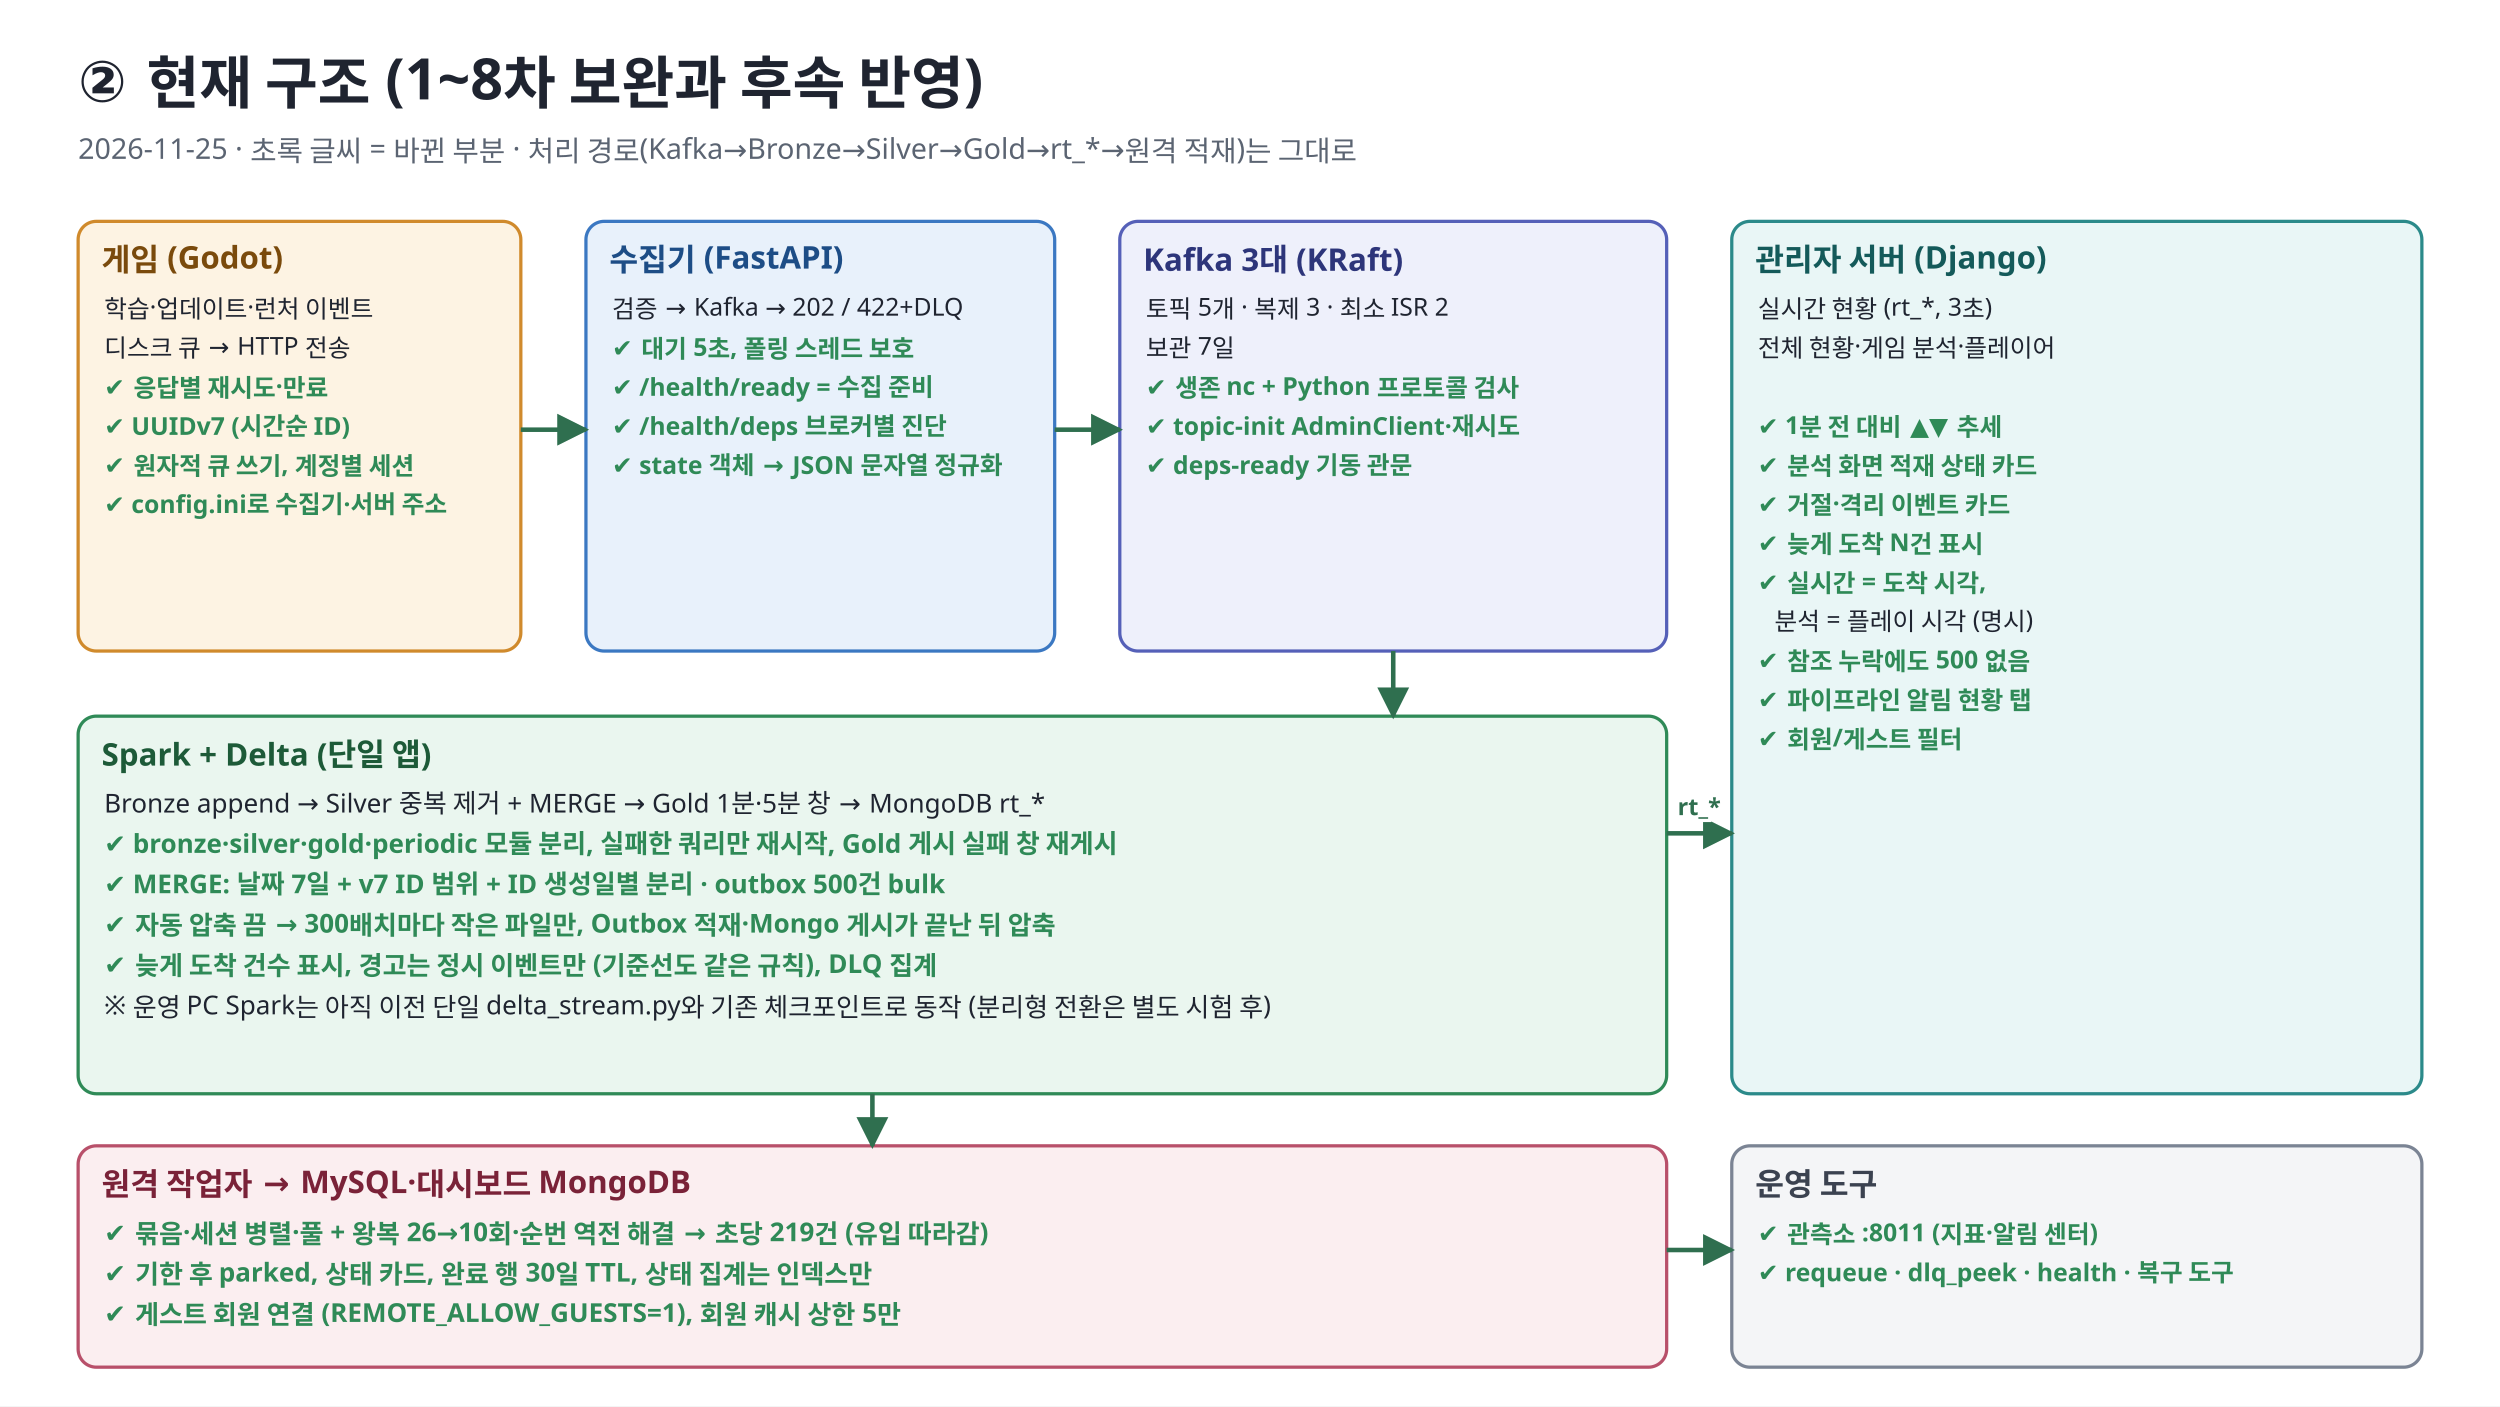
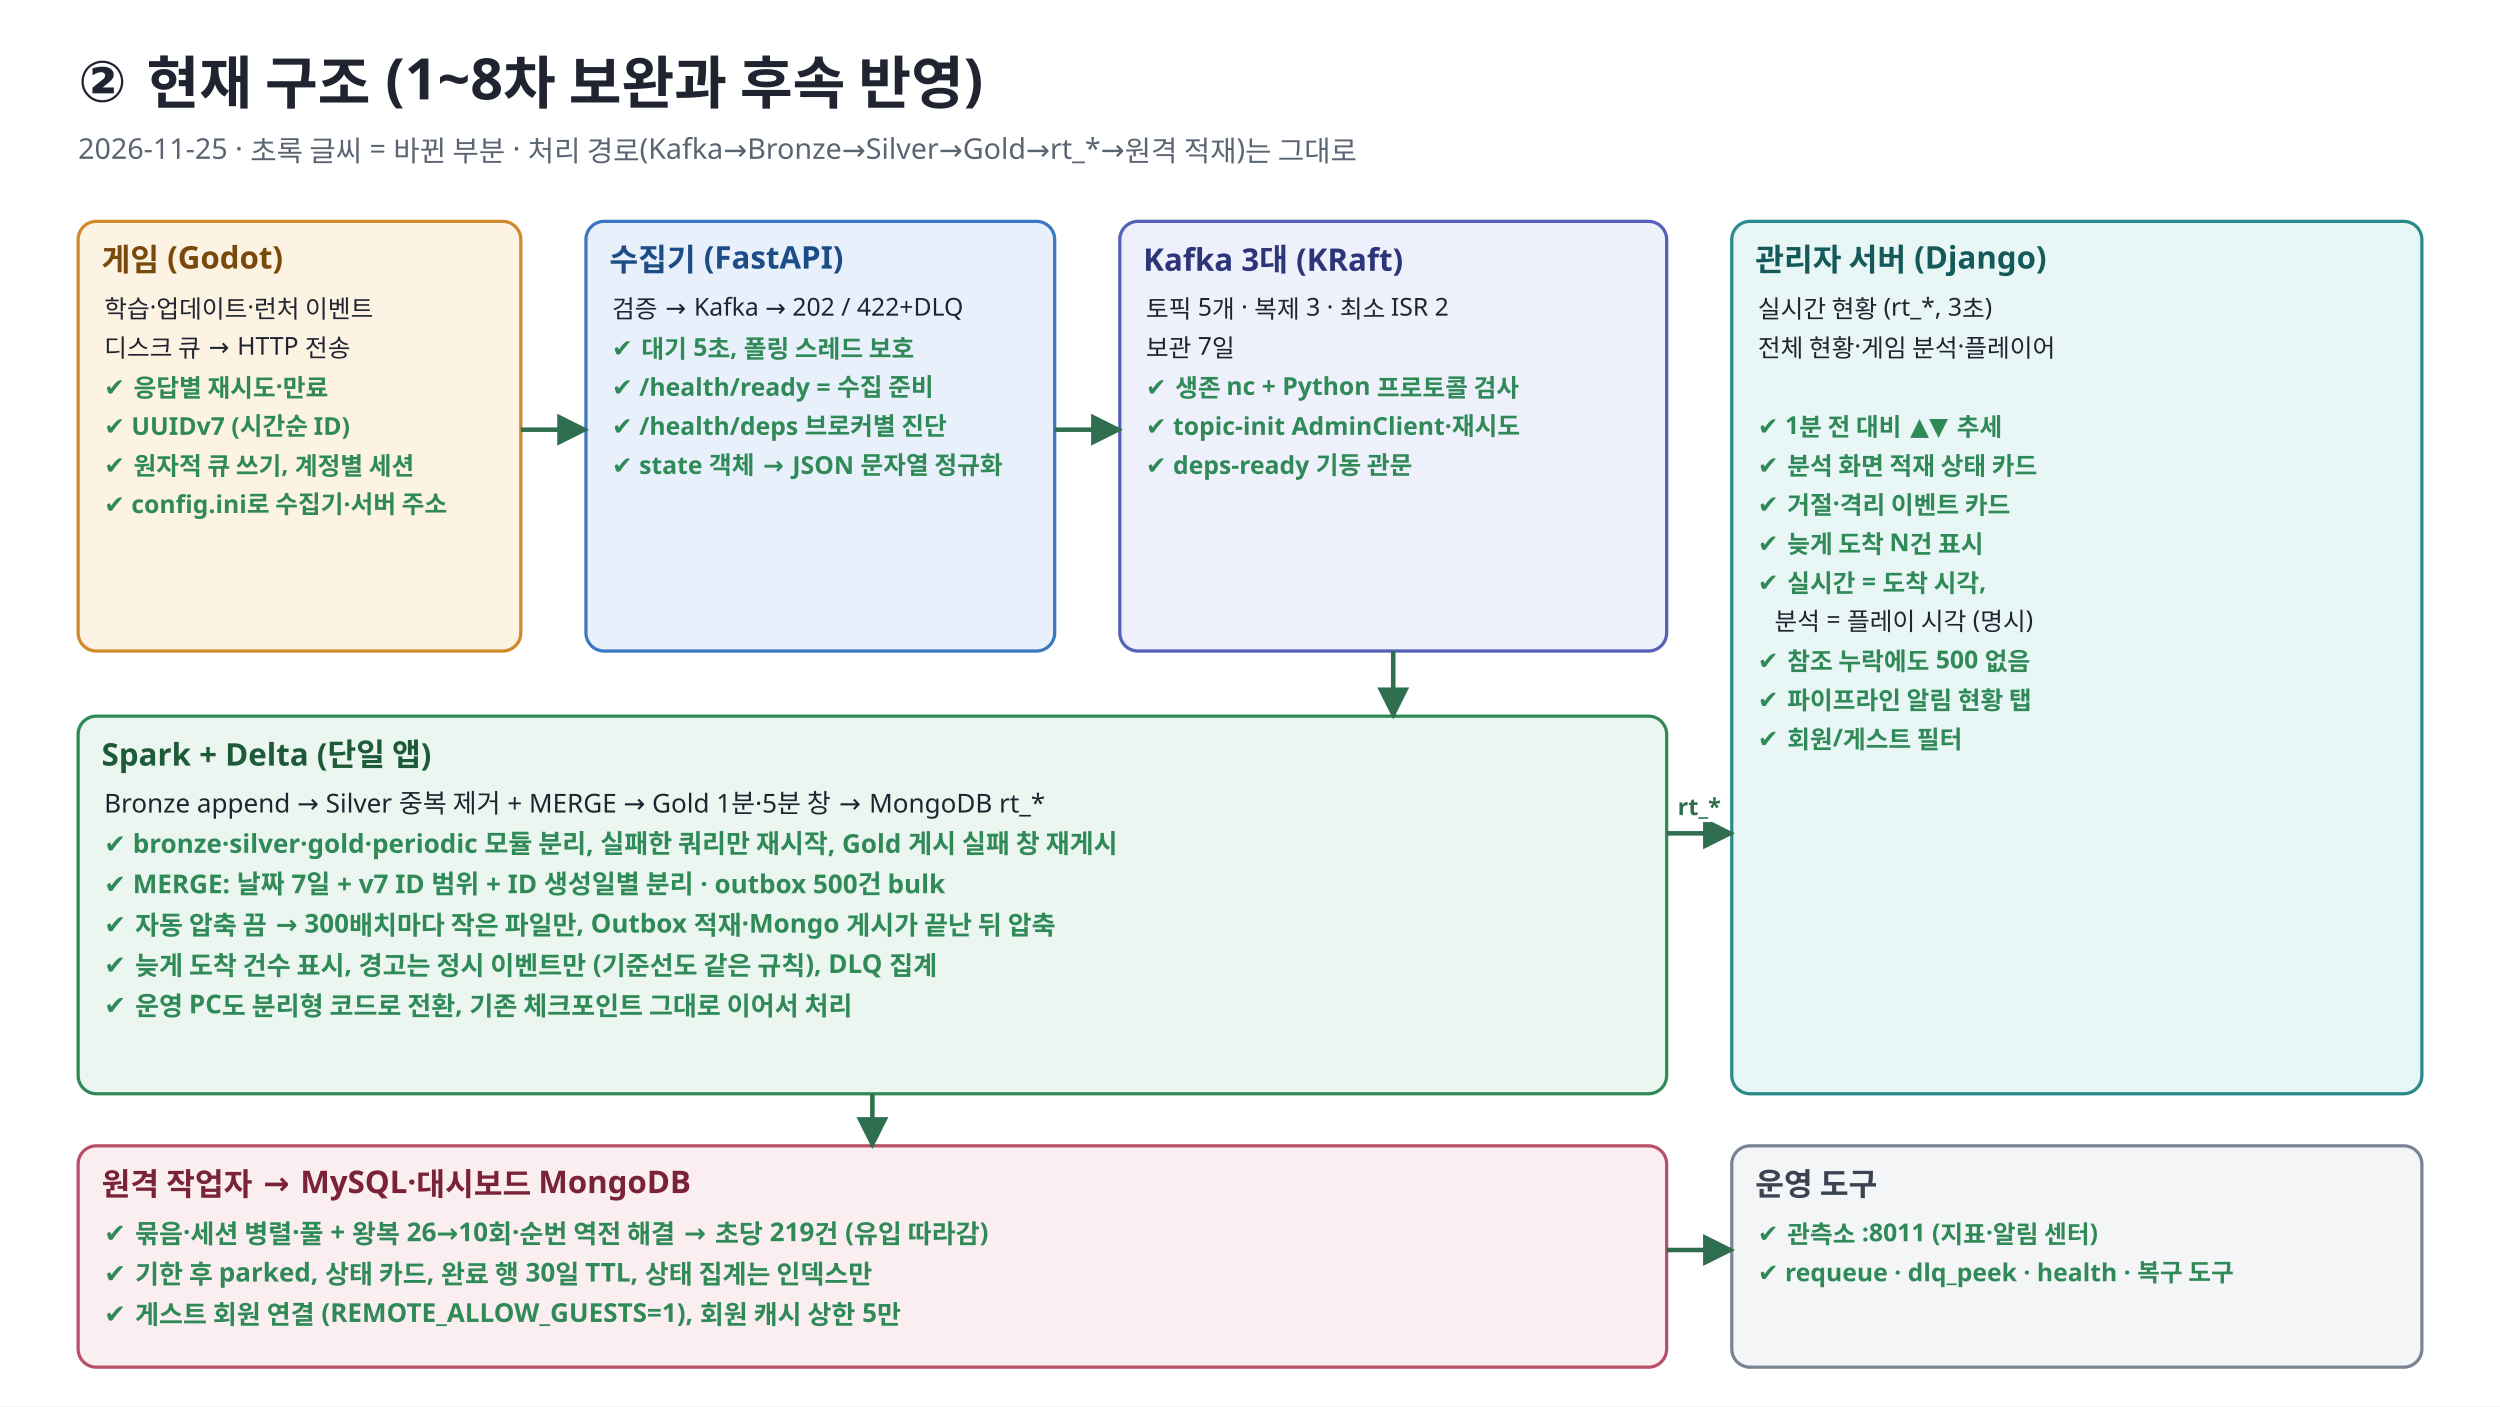
<svg xmlns="http://www.w3.org/2000/svg" width="1920" height="1080" viewBox="0 0 1920 1080" font-family="'Malgun Gothic','Apple SD Gothic Neo',sans-serif">
  <defs>
    <marker id="md" viewBox="0 0 10 10" refX="9" refY="5" markerWidth="7" markerHeight="7" orient="auto-start-reverse">
      <path d="M0,0 L10,5 L0,10 z" fill="#2f6f4f" />
    </marker>
    <marker id="mr" viewBox="0 0 10 10" refX="9" refY="5" markerWidth="7" markerHeight="7" orient="auto-start-reverse">
      <path d="M0,0 L10,5 L0,10 z" fill="#c0392b" />
    </marker>
    <marker id="mb" viewBox="0 0 10 10" refX="9" refY="5" markerWidth="7" markerHeight="7" orient="auto-start-reverse">
      <path d="M0,0 L10,5 L0,10 z" fill="#3b78c2" />
    </marker>
  </defs>
  <rect width="1920" height="1080" fill="#ffffff" />
  <text x="60" y="78" font-size="44" font-weight="800" fill="#1f2430">② 현재 구조 (1~8차 보완과 후속 반영)</text>
  <text x="60" y="122" font-size="22" fill="#5b6472">2026-11-25 · 초록 글씨 = 바뀐 부분 · 처리 경로(Kafka→Bronze→Silver→Gold→rt_*→원격 적재)는 그대로</text>
  <rect x="60" y="170" width="340" height="330" rx="14" fill="#fdf3e3" stroke="#d08a2c" stroke-width="2.5" />
  <text x="78" y="208" font-size="24" font-weight="700" fill="#7a4a0c" text-anchor="start" xml:space="preserve">게임 (Godot)</text>
  <text x="80" y="244" font-size="19" font-weight="400" fill="#1f2430" text-anchor="start" xml:space="preserve">학습·업데이트·런처 이벤트</text>
  <text x="80" y="274" font-size="19" font-weight="400" fill="#1f2430" text-anchor="start" xml:space="preserve">디스크 큐 → HTTP 전송</text>
  <text x="80" y="304" font-size="19" font-weight="600" fill="#2f8a57" text-anchor="start" xml:space="preserve">✔ 응답별 재시도·만료</text>
  <text x="80" y="334" font-size="19" font-weight="600" fill="#2f8a57" text-anchor="start" xml:space="preserve">✔ UUIDv7 (시간순 ID)</text>
  <text x="80" y="364" font-size="19" font-weight="600" fill="#2f8a57" text-anchor="start" xml:space="preserve">✔ 원자적 큐 쓰기, 계정별 세션</text>
  <text x="80" y="394" font-size="19" font-weight="600" fill="#2f8a57" text-anchor="start" xml:space="preserve">✔ config.ini로 수집기·서버 주소</text>
  <rect x="450" y="170" width="360" height="330" rx="14" fill="#e8f1fb" stroke="#3b78c2" stroke-width="2.5" />
  <text x="468" y="208" font-size="24" font-weight="700" fill="#1d4d86" text-anchor="start" xml:space="preserve">수집기 (FastAPI)</text>
  <text x="470" y="244" font-size="19" font-weight="400" fill="#1f2430" text-anchor="start" xml:space="preserve">검증 → Kafka → 202 / 422+DLQ</text>
  <text x="470" y="274" font-size="19" font-weight="600" fill="#2f8a57" text-anchor="start" xml:space="preserve">✔ 대기 5초, 폴링 스레드 보호</text>
  <text x="470" y="304" font-size="19" font-weight="600" fill="#2f8a57" text-anchor="start" xml:space="preserve">✔ /health/ready = 수집 준비</text>
  <text x="470" y="334" font-size="19" font-weight="600" fill="#2f8a57" text-anchor="start" xml:space="preserve">✔ /health/deps 브로커별 진단</text>
  <text x="470" y="364" font-size="19" font-weight="600" fill="#2f8a57" text-anchor="start" xml:space="preserve">✔ state 객체 → JSON 문자열 정규화</text>
  <rect x="860" y="170" width="420" height="330" rx="14" fill="#eef0fb" stroke="#5560b8" stroke-width="2.5" />
  <text x="878" y="208" font-size="24" font-weight="700" fill="#2d357a" text-anchor="start" xml:space="preserve">Kafka 3대 (KRaft)</text>
  <text x="880" y="244" font-size="19" font-weight="400" fill="#1f2430" text-anchor="start" xml:space="preserve">토픽 5개 · 복제 3 · 최소 ISR 2</text>
  <text x="880" y="274" font-size="19" font-weight="400" fill="#1f2430" text-anchor="start" xml:space="preserve">보관 7일</text>
  <text x="880" y="304" font-size="19" font-weight="600" fill="#2f8a57" text-anchor="start" xml:space="preserve">✔ 생존 nc + Python 프로토콜 검사</text>
  <text x="880" y="334" font-size="19" font-weight="600" fill="#2f8a57" text-anchor="start" xml:space="preserve">✔ topic-init AdminClient·재시도</text>
  <text x="880" y="364" font-size="19" font-weight="600" fill="#2f8a57" text-anchor="start" xml:space="preserve">✔ deps-ready 기동 관문</text>
  <rect x="60" y="550" width="1220" height="290" rx="14" fill="#eaf6ef" stroke="#2f8a57" stroke-width="2.5" />
  <text x="78" y="588" font-size="24" font-weight="700" fill="#1d5a38" text-anchor="start" xml:space="preserve">Spark + Delta (단일 앱)</text>
  <text x="80" y="624" font-size="20" font-weight="400" fill="#1f2430" text-anchor="start" xml:space="preserve">Bronze append → Silver 중복 제거 + MERGE → Gold 1분·5분 창 → MongoDB rt_*</text>
  <text x="80" y="655" font-size="20" font-weight="600" fill="#2f8a57" text-anchor="start" xml:space="preserve">✔ bronze·silver·gold·periodic 모듈 분리, 실패한 쿼리만 재시작, Gold 게시 실패 창 재게시</text>
  <text x="80" y="686" font-size="20" font-weight="600" fill="#2f8a57" text-anchor="start" xml:space="preserve">✔ MERGE: 날짜 7일 + v7 ID 범위 + ID 생성일별 분리 · outbox 500건 bulk</text>
  <text x="80" y="717" font-size="20" font-weight="600" fill="#2f8a57" text-anchor="start" xml:space="preserve">✔ 자동 압축 끔 → 300배치마다 작은 파일만, Outbox 적재·Mongo 게시가 끝난 뒤 압축</text>
  <text x="80" y="748" font-size="20" font-weight="600" fill="#2f8a57" text-anchor="start" xml:space="preserve">✔ 늦게 도착 건수 표시, 경고는 정시 이벤트만 (기준선도 같은 규칙), DLQ 집계</text>
-   <text x="80" y="779" font-size="20" font-weight="400" fill="#1f2430" text-anchor="start" xml:space="preserve">※ 운영 PC Spark는 아직 이전 단일 delta_stream.py와 기존 체크포인트로 동작 (분리형 전환은 별도 시험 후)</text>
+   <text x="80" y="779" font-size="20" font-weight="600" fill="#2f8a57" text-anchor="start" xml:space="preserve">✔ 운영 PC도 분리형 코드로 전환, 기존 체크포인트 그대로 이어서 처리</text>
  <rect x="60" y="880" width="1220" height="170" rx="14" fill="#fbeef0" stroke="#b8506a" stroke-width="2.5" />
  <text x="78" y="918" font-size="24" font-weight="700" fill="#7a2238" text-anchor="start" xml:space="preserve">원격 작업자 → MySQL·대시보드 MongoDB</text>
  <text x="80" y="954" font-size="20" font-weight="600" fill="#2f8a57" text-anchor="start" xml:space="preserve">✔ 묶음·세션 병렬·풀 + 왕복 26→10회·순번 역전 해결 → 초당 219건 (유입 따라감)</text>
  <text x="80" y="985" font-size="20" font-weight="600" fill="#2f8a57" text-anchor="start" xml:space="preserve">✔ 기한 후 parked, 상태 카드, 완료 행 30일 TTL, 상태 집계는 인덱스만</text>
  <text x="80" y="1016" font-size="20" font-weight="600" fill="#2f8a57" text-anchor="start" xml:space="preserve">✔ 게스트 회원 연결 (REMOTE_ALLOW_GUESTS=1), 회원 캐시 상한 5만</text>
  <rect x="1330" y="170" width="530" height="670" rx="14" fill="#e9f6f6" stroke="#2b8a8a" stroke-width="2.5" />
  <text x="1348" y="208" font-size="24" font-weight="700" fill="#145a5a" text-anchor="start" xml:space="preserve">관리자 서버 (Django)</text>
  <text x="1350" y="244" font-size="19" font-weight="400" fill="#1f2430" text-anchor="start" xml:space="preserve">실시간 현황 (rt_*, 3초)</text>
  <text x="1350" y="274" font-size="19" font-weight="400" fill="#1f2430" text-anchor="start" xml:space="preserve">전체 현황·게임 분석·플레이어</text>
  <text x="1350" y="304" font-size="19" font-weight="400" fill="#1f2430" text-anchor="start" xml:space="preserve" />
  <text x="1350" y="334" font-size="19" font-weight="600" fill="#2f8a57" text-anchor="start" xml:space="preserve">✔ 1분 전 대비 ▲▼ 추세</text>
  <text x="1350" y="364" font-size="19" font-weight="600" fill="#2f8a57" text-anchor="start" xml:space="preserve">✔ 분석 화면 적재 상태 카드</text>
  <text x="1350" y="394" font-size="19" font-weight="600" fill="#2f8a57" text-anchor="start" xml:space="preserve">✔ 거절·격리 이벤트 카드</text>
  <text x="1350" y="424" font-size="19" font-weight="600" fill="#2f8a57" text-anchor="start" xml:space="preserve">✔ 늦게 도착 N건 표시</text>
  <text x="1350" y="454" font-size="19" font-weight="600" fill="#2f8a57" text-anchor="start" xml:space="preserve">✔ 실시간 = 도착 시각,</text>
  <text x="1350" y="484" font-size="19" font-weight="400" fill="#1f2430" text-anchor="start" xml:space="preserve">   분석 = 플레이 시각 (명시)</text>
  <text x="1350" y="514" font-size="19" font-weight="600" fill="#2f8a57" text-anchor="start" xml:space="preserve">✔ 참조 누락에도 500 없음</text>
  <text x="1350" y="544" font-size="19" font-weight="600" fill="#2f8a57" text-anchor="start" xml:space="preserve">✔ 파이프라인 알림 현황 탭</text>
  <text x="1350" y="574" font-size="19" font-weight="600" fill="#2f8a57" text-anchor="start" xml:space="preserve">✔ 회원/게스트 필터</text>
  <rect x="1330" y="880" width="530" height="170" rx="14" fill="#f4f5f7" stroke="#7b8494" stroke-width="2.5" />
  <text x="1348" y="918" font-size="24" font-weight="700" fill="#3b4250" text-anchor="start" xml:space="preserve">운영 도구</text>
  <text x="1350" y="954" font-size="19" font-weight="600" fill="#2f8a57" text-anchor="start" xml:space="preserve">✔ 관측소 :8011 (지표·알림 센터)</text>
  <text x="1350" y="984" font-size="19" font-weight="600" fill="#2f8a57" text-anchor="start" xml:space="preserve">✔ requeue · dlq_peek · health · 복구 도구</text>
  <path d="M400,330 L450,330" fill="none" stroke="#2f6f4f" stroke-width="3.5" marker-end="url(#md)" />
  <path d="M810,330 L860,330" fill="none" stroke="#2f6f4f" stroke-width="3.5" marker-end="url(#md)" />
  <path d="M1070,500 L1070,550" fill="none" stroke="#2f6f4f" stroke-width="3.5" marker-end="url(#md)" />
  <path d="M670,840 L670,880" fill="none" stroke="#2f6f4f" stroke-width="3.5" marker-end="url(#md)" />
  <path d="M1280,640 L1330,640" fill="none" stroke="#2f6f4f" stroke-width="3.5" marker-end="url(#md)" />
  <text x="1305" y="626" font-size="18" font-weight="700" fill="#2f6f4f" text-anchor="middle" paint-order="stroke" stroke="#fff" stroke-width="5">rt_*</text>
  <path d="M1280,960 L1330,960" fill="none" stroke="#2f6f4f" stroke-width="3.5" marker-end="url(#md)" />
</svg>
